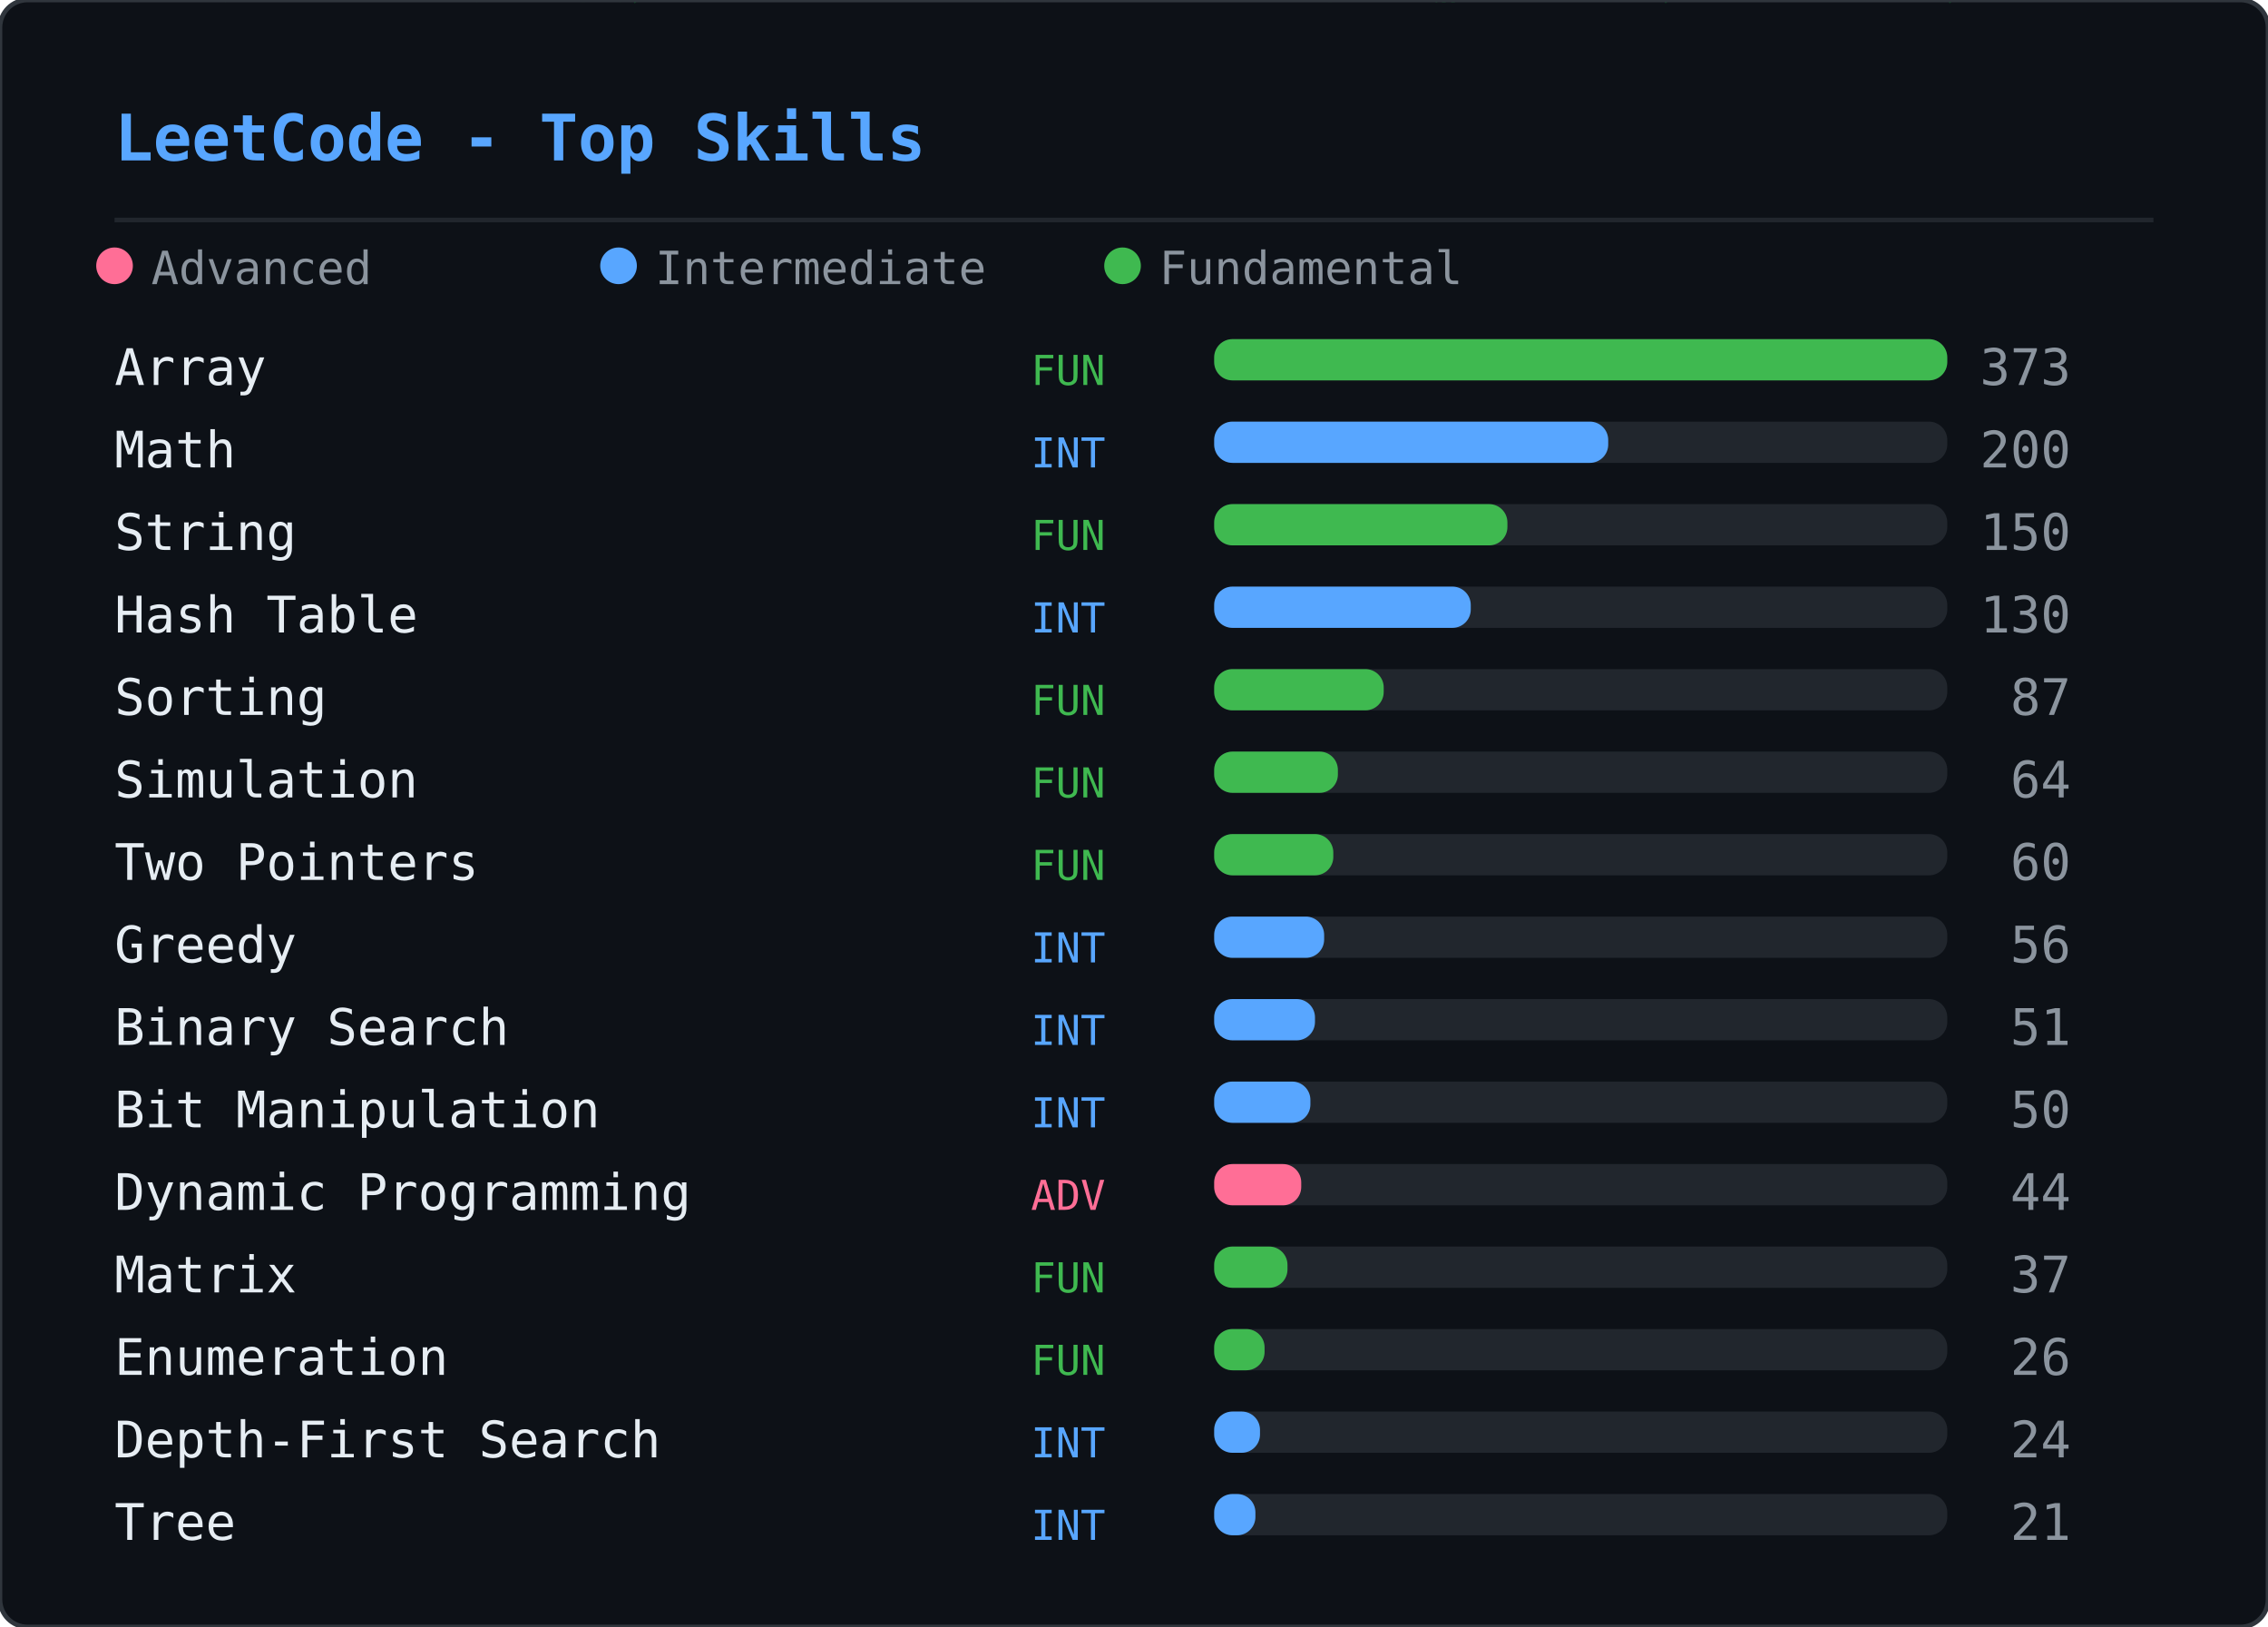
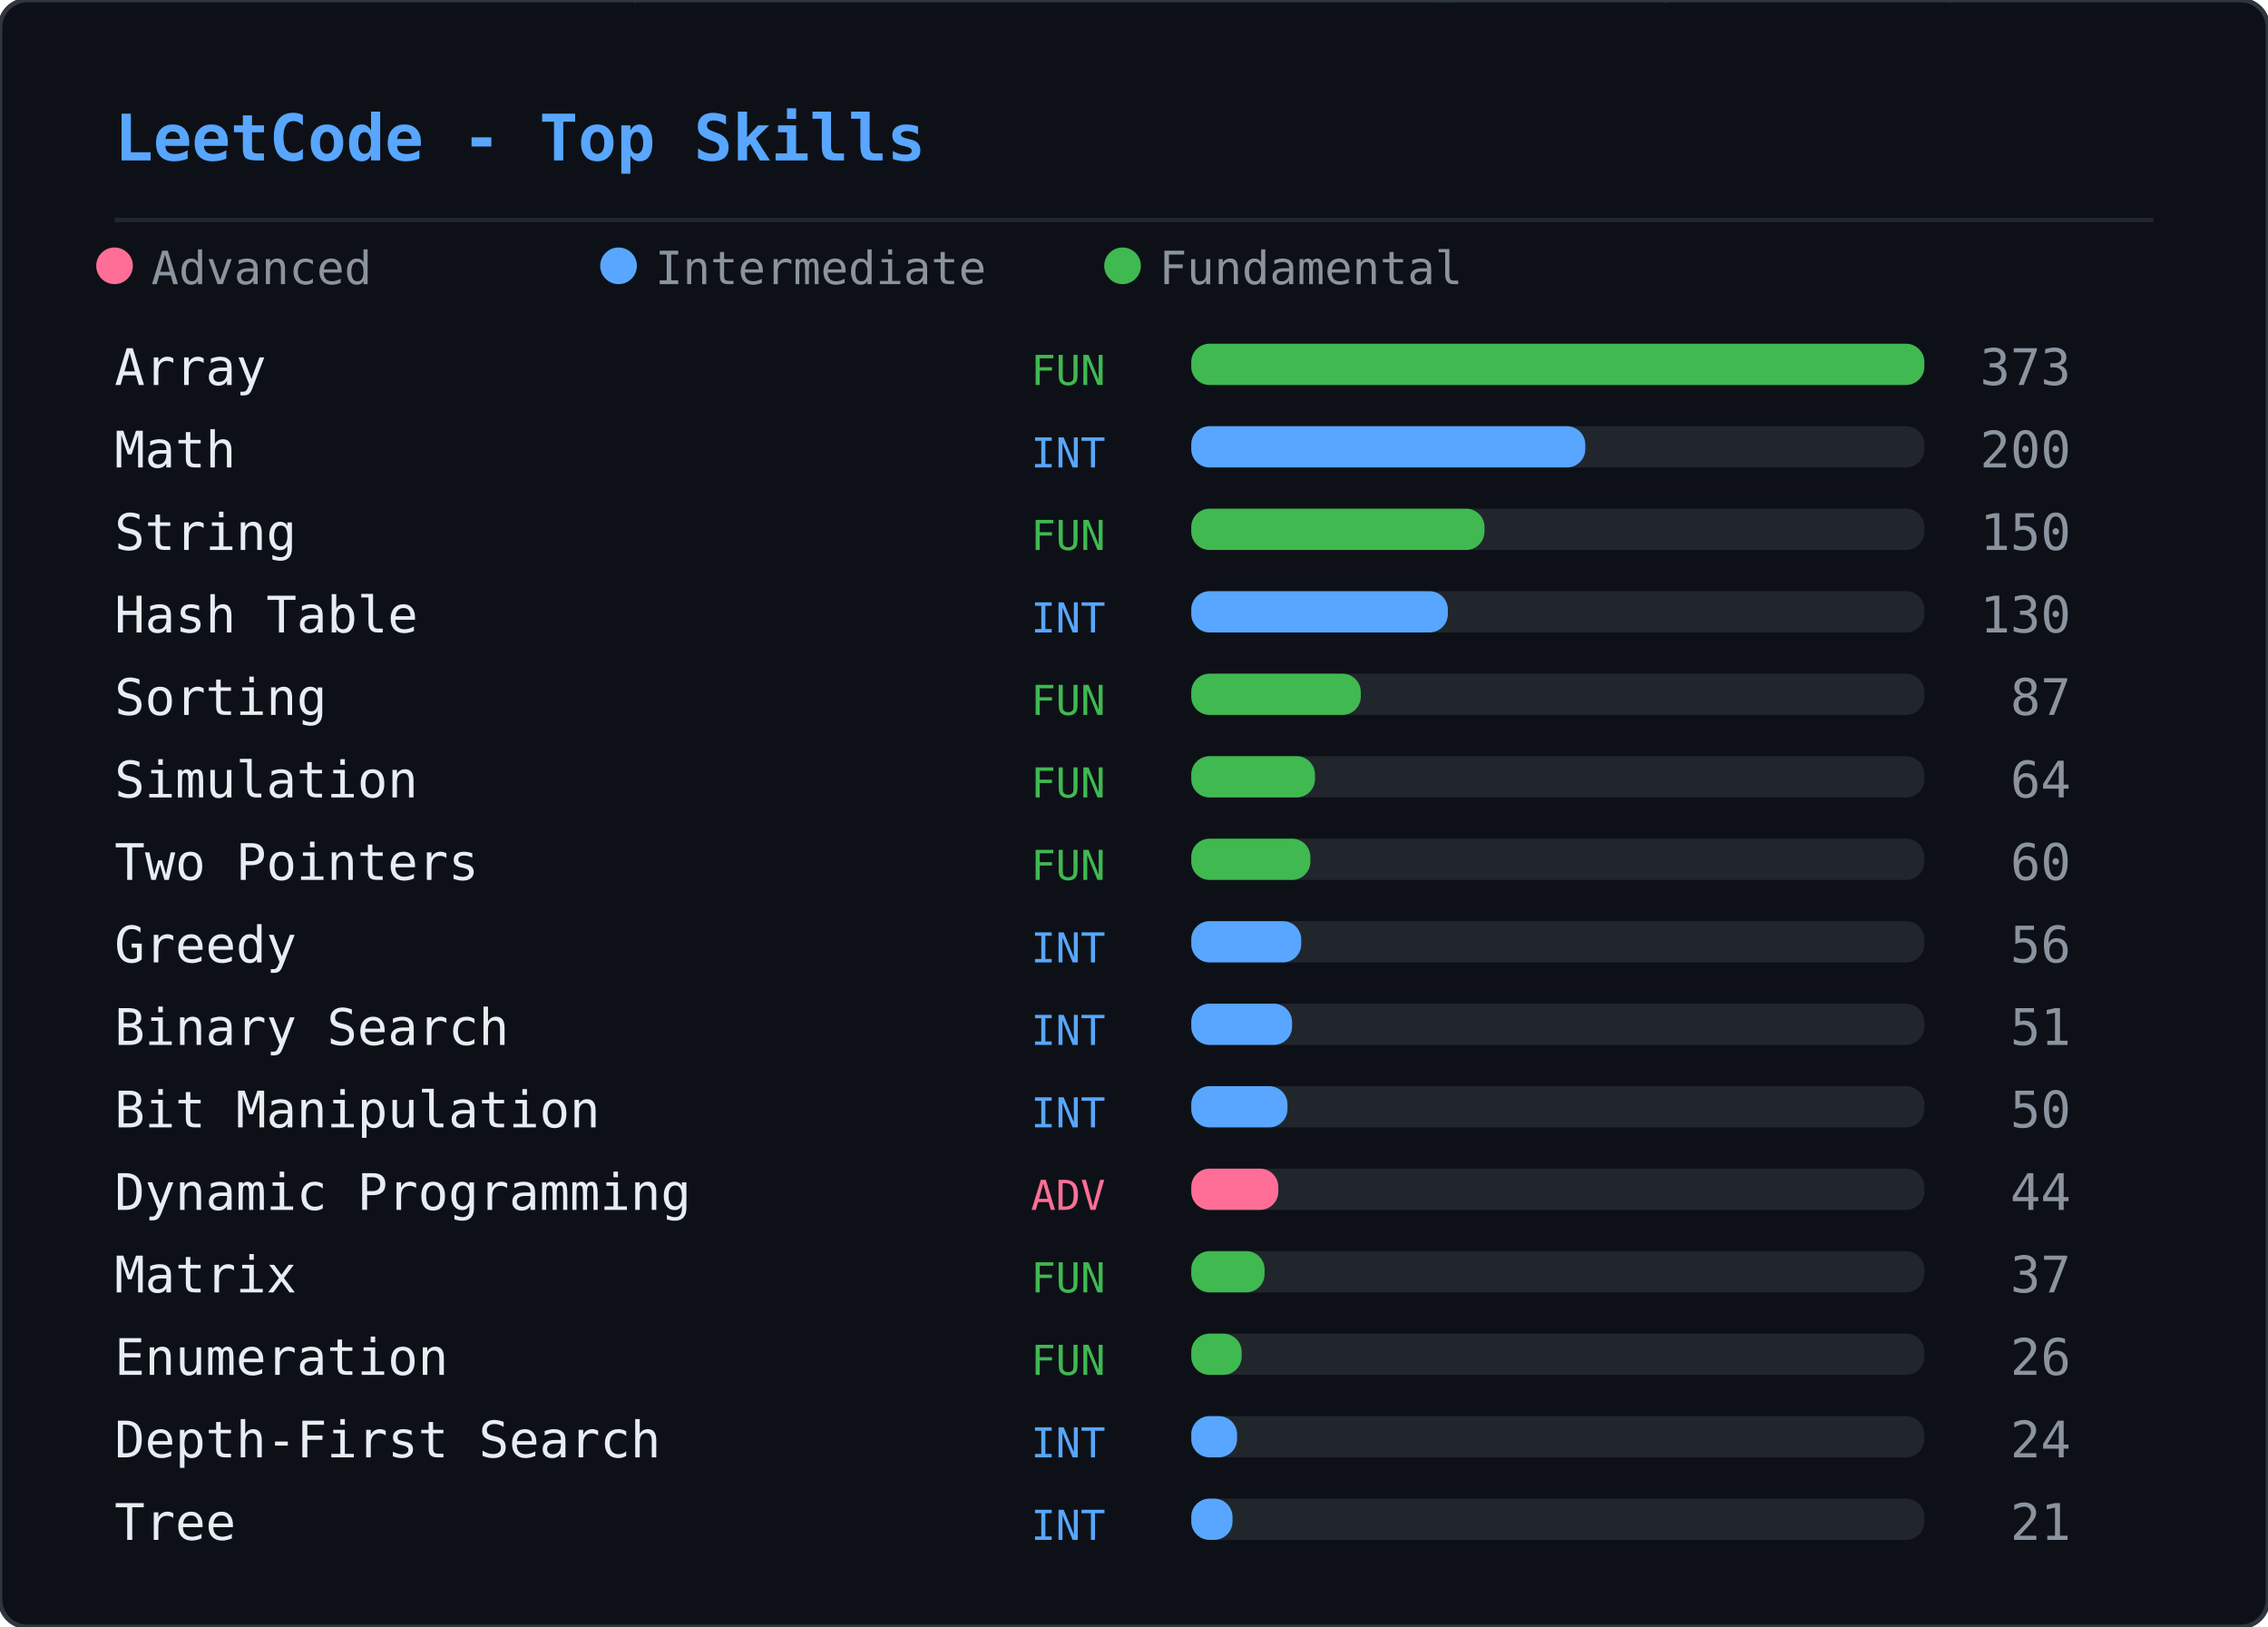
<svg xmlns="http://www.w3.org/2000/svg" width="495" height="355" viewBox="0 0 495 355">
  <defs>
    <clipPath id="lcsk-clip">
      <rect width="495" height="355" rx="6" />
    </clipPath>
  </defs>
  <rect width="495" height="355" rx="6" fill="#0d1117" />
  <g clip-path="url(#lcsk-clip)">
    <g opacity="0.22">
      <style>@keyframes lcsk0{from{transform:translateY(-60px)}to{transform:translateY(369px)}}@keyframes lcsk1{from{transform:translateY(-46px)}to{transform:translateY(369px)}}@keyframes lcsk2{from{transform:translateY(-46px)}to{transform:translateY(369px)}}@keyframes lcsk3{from{transform:translateY(-46px)}to{transform:translateY(369px)}}@keyframes lcsk4{from{transform:translateY(-46px)}to{transform:translateY(369px)}}@keyframes lcsk5{from{transform:translateY(-46px)}to{transform:translateY(369px)}}@keyframes lcsk6{from{transform:translateY(-46px)}to{transform:translateY(369px)}}@keyframes lcsk7{from{transform:translateY(-46px)}to{transform:translateY(369px)}}@keyframes lcsk8{from{transform:translateY(-46px)}to{transform:translateY(369px)}}@keyframes lcsk9{from{transform:translateY(-46px)}to{transform:translateY(369px)}}@keyframes lcsk10{from{transform:translateY(-46px)}to{transform:translateY(369px)}}@keyframes lcsk11{from{transform:translateY(-46px)}to{transform:translateY(369px)}}@keyframes lcsk12{from{transform:translateY(-46px)}to{transform:translateY(369px)}}@keyframes lcsk13{from{transform:translateY(-46px)}to{transform:translateY(369px)}}@keyframes lcsk14{from{transform:translateY(-46px)}to{transform:translateY(369px)}}@keyframes lcsk15{from{transform:translateY(-46px)}to{transform:translateY(369px)}}@keyframes lcsk16{from{transform:translateY(-46px)}to{transform:translateY(369px)}}@keyframes lcsk17{from{transform:translateY(-46px)}to{transform:translateY(369px)}}@keyframes lcsk18{from{transform:translateY(-46px)}to{transform:translateY(369px)}}@keyframes lcsk19{from{transform:translateY(-46px)}to{transform:translateY(369px)}}@keyframes lcsk20{from{transform:translateY(-46px)}to{transform:translateY(369px)}}@keyframes lcsk21{from{transform:translateY(-46px)}to{transform:translateY(369px)}}@keyframes lcsk22{from{transform:translateY(-46px)}to{transform:translateY(369px)}}@keyframes lcsk23{from{transform:translateY(-46px)}to{transform:translateY(369px)}}@keyframes lcsk24{from{transform:translateY(-46px)}to{transform:translateY(369px)}}@keyframes lcsk25{from{transform:translateY(-46px)}to{transform:translateY(369px)}}@keyframes lcsk26{from{transform:translateY(-46px)}to{transform:translateY(369px)}}@keyframes lcsk27{from{transform:translateY(-46px)}to{transform:translateY(369px)}}@keyframes lcsk28{from{transform:translateY(-46px)}to{transform:translateY(369px)}}@keyframes lcsk29{from{transform:translateY(-46px)}to{transform:translateY(369px)}}@keyframes lcsk30{from{transform:translateY(-46px)}to{transform:translateY(369px)}}@keyframes lcsk31{from{transform:translateY(-46px)}to{transform:translateY(369px)}}@keyframes lcsk32{from{transform:translateY(-46px)}to{transform:translateY(369px)}}@keyframes lcsk33{from{transform:translateY(-46px)}to{transform:translateY(369px)}}@keyframes lcsk34{from{transform:translateY(-46px)}to{transform:translateY(369px)}}@keyframes lcsk35{from{transform:translateY(-46px)}to{transform:translateY(369px)}}@keyframes lcsk36{from{transform:translateY(-46px)}to{transform:translateY(369px)}}@keyframes lcsk37{from{transform:translateY(-46px)}to{transform:translateY(369px)}}</style>
      <g style="animation:lcsk0 2.77s linear infinite;animation-delay:-0.65s">
        <text x="362" y="0" font-family="monospace" font-size="12" fill="#00ff41">ﾀ</text>
        <text x="362" y="-14" font-family="monospace" font-size="12" fill="#00ff41" opacity="0.80">ｫ</text>
        <text x="362" y="-28" font-family="monospace" font-size="12" fill="#00ff41" opacity="0.60">ﾐ</text>
        <text x="362" y="-42" font-family="monospace" font-size="12" fill="#00ff41" opacity="0.40">ﾗ</text>
        <text x="362" y="-56" font-family="monospace" font-size="12" fill="#00ff41" opacity="0.20">ﾊ</text>
      </g>
      <g style="animation:lcsk1 3.03s linear infinite;animation-delay:-0.19s">
        <text x="423" y="0" font-family="monospace" font-size="12" fill="#00ff41">8</text>
        <text x="423" y="-14" font-family="monospace" font-size="12" fill="#00ff41" opacity="0.75">ﾂ</text>
        <text x="423" y="-28" font-family="monospace" font-size="12" fill="#00ff41" opacity="0.50">ｩ</text>
        <text x="423" y="-42" font-family="monospace" font-size="12" fill="#00ff41" opacity="0.25">ﾆ</text>
      </g>
      <g style="animation:lcsk2 2.60s linear infinite;animation-delay:-1.40s">
        <text x="217" y="0" font-family="monospace" font-size="12" fill="#00ff41">ﾇ</text>
        <text x="217" y="-14" font-family="monospace" font-size="12" fill="#00ff41" opacity="0.75">ｴ</text>
        <text x="217" y="-28" font-family="monospace" font-size="12" fill="#00ff41" opacity="0.50">ﾜ</text>
        <text x="217" y="-42" font-family="monospace" font-size="12" fill="#00ff41" opacity="0.25">ｲ</text>
      </g>
      <g style="animation:lcsk3 2.14s linear infinite;animation-delay:-0.61s">
        <text x="14" y="0" font-family="monospace" font-size="12" fill="#00ff41">3</text>
        <text x="14" y="-14" font-family="monospace" font-size="12" fill="#00ff41" opacity="0.75">ﾙ</text>
        <text x="14" y="-28" font-family="monospace" font-size="12" fill="#00ff41" opacity="0.50">ｽ</text>
        <text x="14" y="-42" font-family="monospace" font-size="12" fill="#00ff41" opacity="0.25">ｭ</text>
      </g>
      <g style="animation:lcsk4 1.54s linear infinite;animation-delay:-0.37s">
        <text x="47" y="0" font-family="monospace" font-size="12" fill="#00ff41">ｳ</text>
        <text x="47" y="-14" font-family="monospace" font-size="12" fill="#00ff41" opacity="0.75">ｧ</text>
        <text x="47" y="-28" font-family="monospace" font-size="12" fill="#00ff41" opacity="0.50">0</text>
        <text x="47" y="-42" font-family="monospace" font-size="12" fill="#00ff41" opacity="0.25">ﾔ</text>
      </g>
      <g style="animation:lcsk5 2.11s linear infinite;animation-delay:-0.39s">
        <text x="173" y="0" font-family="monospace" font-size="12" fill="#00ff41">ﾐ</text>
        <text x="173" y="-14" font-family="monospace" font-size="12" fill="#00ff41" opacity="0.75">ｸ</text>
        <text x="173" y="-28" font-family="monospace" font-size="12" fill="#00ff41" opacity="0.50">9</text>
        <text x="173" y="-42" font-family="monospace" font-size="12" fill="#00ff41" opacity="0.25">ｺ</text>
      </g>
      <g style="animation:lcsk6 2.92s linear infinite;animation-delay:-1.77s">
        <text x="287" y="0" font-family="monospace" font-size="12" fill="#00ff41">ｲ</text>
        <text x="287" y="-14" font-family="monospace" font-size="12" fill="#00ff41" opacity="0.75">ﾓ</text>
        <text x="287" y="-28" font-family="monospace" font-size="12" fill="#00ff41" opacity="0.50">ﾘ</text>
        <text x="287" y="-42" font-family="monospace" font-size="12" fill="#00ff41" opacity="0.25">ｴ</text>
      </g>
      <g style="animation:lcsk7 2.03s linear infinite;animation-delay:-0.61s">
        <text x="385" y="0" font-family="monospace" font-size="12" fill="#00ff41">ﾇ</text>
        <text x="385" y="-14" font-family="monospace" font-size="12" fill="#00ff41" opacity="0.75">ﾜ</text>
        <text x="385" y="-28" font-family="monospace" font-size="12" fill="#00ff41" opacity="0.50">ｺ</text>
        <text x="385" y="-42" font-family="monospace" font-size="12" fill="#00ff41" opacity="0.25">ﾙ</text>
      </g>
      <g style="animation:lcsk8 2.02s linear infinite;animation-delay:-1.54s">
        <text x="125" y="0" font-family="monospace" font-size="12" fill="#00ff41">ｺ</text>
        <text x="125" y="-14" font-family="monospace" font-size="12" fill="#00ff41" opacity="0.75">ｴ</text>
        <text x="125" y="-28" font-family="monospace" font-size="12" fill="#00ff41" opacity="0.50">ｨ</text>
        <text x="125" y="-42" font-family="monospace" font-size="12" fill="#00ff41" opacity="0.25">ｧ</text>
      </g>
      <g style="animation:lcsk9 2.15s linear infinite;animation-delay:-1.54s">
        <text x="463" y="0" font-family="monospace" font-size="12" fill="#00ff41">ﾅ</text>
        <text x="463" y="-14" font-family="monospace" font-size="12" fill="#00ff41" opacity="0.75">ﾂ</text>
        <text x="463" y="-28" font-family="monospace" font-size="12" fill="#00ff41" opacity="0.50">ﾗ</text>
        <text x="463" y="-42" font-family="monospace" font-size="12" fill="#00ff41" opacity="0.25">ｭ</text>
      </g>
      <g style="animation:lcsk10 2.43s linear infinite;animation-delay:-1.73s">
        <text x="269" y="0" font-family="monospace" font-size="12" fill="#00ff41">ﾖ</text>
        <text x="269" y="-14" font-family="monospace" font-size="12" fill="#00ff41" opacity="0.75">ｾ</text>
        <text x="269" y="-28" font-family="monospace" font-size="12" fill="#00ff41" opacity="0.50">ﾔ</text>
        <text x="269" y="-42" font-family="monospace" font-size="12" fill="#00ff41" opacity="0.25">ｹ</text>
      </g>
      <g style="animation:lcsk11 1.86s linear infinite;animation-delay:-0.47s">
        <text x="358" y="0" font-family="monospace" font-size="12" fill="#00ff41">ﾒ</text>
        <text x="358" y="-14" font-family="monospace" font-size="12" fill="#00ff41" opacity="0.75">ﾔ</text>
        <text x="358" y="-28" font-family="monospace" font-size="12" fill="#00ff41" opacity="0.50">ﾈ</text>
        <text x="358" y="-42" font-family="monospace" font-size="12" fill="#00ff41" opacity="0.25">ﾘ</text>
      </g>
      <g style="animation:lcsk12 2.24s linear infinite;animation-delay:-0.87s">
        <text x="407" y="0" font-family="monospace" font-size="12" fill="#00ff41">ﾆ</text>
        <text x="407" y="-14" font-family="monospace" font-size="12" fill="#00ff41" opacity="0.75">ﾇ</text>
        <text x="407" y="-28" font-family="monospace" font-size="12" fill="#00ff41" opacity="0.50">ﾃ</text>
        <text x="407" y="-42" font-family="monospace" font-size="12" fill="#00ff41" opacity="0.25">ｻ</text>
      </g>
      <g style="animation:lcsk13 2.06s linear infinite;animation-delay:-1.41s">
        <text x="255" y="0" font-family="monospace" font-size="12" fill="#00ff41">8</text>
        <text x="255" y="-14" font-family="monospace" font-size="12" fill="#00ff41" opacity="0.75">ﾁ</text>
        <text x="255" y="-28" font-family="monospace" font-size="12" fill="#00ff41" opacity="0.50">ﾃ</text>
        <text x="255" y="-42" font-family="monospace" font-size="12" fill="#00ff41" opacity="0.25">ｷ</text>
      </g>
      <g style="animation:lcsk14 3.19s linear infinite;animation-delay:-1.36s">
        <text x="145" y="0" font-family="monospace" font-size="12" fill="#00ff41">ﾁ</text>
        <text x="145" y="-14" font-family="monospace" font-size="12" fill="#00ff41" opacity="0.75">ﾚ</text>
        <text x="145" y="-28" font-family="monospace" font-size="12" fill="#00ff41" opacity="0.50">ﾙ</text>
        <text x="145" y="-42" font-family="monospace" font-size="12" fill="#00ff41" opacity="0.25">ｦ</text>
      </g>
      <g style="animation:lcsk15 1.85s linear infinite;animation-delay:-1.22s">
        <text x="85" y="0" font-family="monospace" font-size="12" fill="#00ff41">ｴ</text>
        <text x="85" y="-14" font-family="monospace" font-size="12" fill="#00ff41" opacity="0.75">ｽ</text>
        <text x="85" y="-28" font-family="monospace" font-size="12" fill="#00ff41" opacity="0.50">3</text>
        <text x="85" y="-42" font-family="monospace" font-size="12" fill="#00ff41" opacity="0.25">ﾒ</text>
      </g>
      <g style="animation:lcsk16 2.55s linear infinite;animation-delay:-1.41s">
        <text x="136" y="0" font-family="monospace" font-size="12" fill="#00ff41">ﾅ</text>
        <text x="136" y="-14" font-family="monospace" font-size="12" fill="#00ff41" opacity="0.75">ｧ</text>
        <text x="136" y="-28" font-family="monospace" font-size="12" fill="#00ff41" opacity="0.50">ﾜ</text>
        <text x="136" y="-42" font-family="monospace" font-size="12" fill="#00ff41" opacity="0.25">ﾋ</text>
      </g>
      <g style="animation:lcsk17 2.36s linear infinite;animation-delay:-0.37s">
        <text x="100" y="0" font-family="monospace" font-size="12" fill="#00ff41">5</text>
        <text x="100" y="-14" font-family="monospace" font-size="12" fill="#00ff41" opacity="0.75">ﾌ</text>
        <text x="100" y="-28" font-family="monospace" font-size="12" fill="#00ff41" opacity="0.50">ﾄ</text>
        <text x="100" y="-42" font-family="monospace" font-size="12" fill="#00ff41" opacity="0.25">1</text>
      </g>
      <g style="animation:lcsk18 1.92s linear infinite;animation-delay:-0.21s">
        <text x="276" y="0" font-family="monospace" font-size="12" fill="#00ff41">ﾇ</text>
        <text x="276" y="-14" font-family="monospace" font-size="12" fill="#00ff41" opacity="0.75">ﾅ</text>
        <text x="276" y="-28" font-family="monospace" font-size="12" fill="#00ff41" opacity="0.50">ﾉ</text>
        <text x="276" y="-42" font-family="monospace" font-size="12" fill="#00ff41" opacity="0.25">ﾃ</text>
      </g>
      <g style="animation:lcsk19 2.31s linear infinite;animation-delay:-0.79s">
        <text x="167" y="0" font-family="monospace" font-size="12" fill="#00ff41">6</text>
        <text x="167" y="-14" font-family="monospace" font-size="12" fill="#00ff41" opacity="0.75">ﾆ</text>
        <text x="167" y="-28" font-family="monospace" font-size="12" fill="#00ff41" opacity="0.50">3</text>
        <text x="167" y="-42" font-family="monospace" font-size="12" fill="#00ff41" opacity="0.25">ﾚ</text>
      </g>
      <g style="animation:lcsk20 2.45s linear infinite;animation-delay:-1.95s">
        <text x="21" y="0" font-family="monospace" font-size="12" fill="#00ff41">ﾕ</text>
        <text x="21" y="-14" font-family="monospace" font-size="12" fill="#00ff41" opacity="0.75">ｨ</text>
        <text x="21" y="-28" font-family="monospace" font-size="12" fill="#00ff41" opacity="0.50">ｹ</text>
        <text x="21" y="-42" font-family="monospace" font-size="12" fill="#00ff41" opacity="0.25">ﾀ</text>
      </g>
      <g style="animation:lcsk21 1.91s linear infinite;animation-delay:-1.75s">
        <text x="102" y="0" font-family="monospace" font-size="12" fill="#00ff41">ｹ</text>
        <text x="102" y="-14" font-family="monospace" font-size="12" fill="#00ff41" opacity="0.75">ﾂ</text>
        <text x="102" y="-28" font-family="monospace" font-size="12" fill="#00ff41" opacity="0.50">ﾘ</text>
        <text x="102" y="-42" font-family="monospace" font-size="12" fill="#00ff41" opacity="0.25">ﾒ</text>
      </g>
      <g style="animation:lcsk22 2.05s linear infinite;animation-delay:-1.56s">
        <text x="155" y="0" font-family="monospace" font-size="12" fill="#00ff41">ﾄ</text>
        <text x="155" y="-14" font-family="monospace" font-size="12" fill="#00ff41" opacity="0.75">ﾅ</text>
        <text x="155" y="-28" font-family="monospace" font-size="12" fill="#00ff41" opacity="0.50">ﾕ</text>
        <text x="155" y="-42" font-family="monospace" font-size="12" fill="#00ff41" opacity="0.25">ﾙ</text>
      </g>
      <g style="animation:lcsk23 2.61s linear infinite;animation-delay:-0.75s">
        <text x="217" y="0" font-family="monospace" font-size="12" fill="#00ff41">ｳ</text>
        <text x="217" y="-14" font-family="monospace" font-size="12" fill="#00ff41" opacity="0.75">ﾋ</text>
        <text x="217" y="-28" font-family="monospace" font-size="12" fill="#00ff41" opacity="0.50">ｳ</text>
        <text x="217" y="-42" font-family="monospace" font-size="12" fill="#00ff41" opacity="0.25">3</text>
      </g>
      <g style="animation:lcsk24 2.91s linear infinite;animation-delay:-0.50s">
        <text x="64" y="0" font-family="monospace" font-size="12" fill="#00ff41">ﾎ</text>
        <text x="64" y="-14" font-family="monospace" font-size="12" fill="#00ff41" opacity="0.75">ﾋ</text>
        <text x="64" y="-28" font-family="monospace" font-size="12" fill="#00ff41" opacity="0.50">ｺ</text>
        <text x="64" y="-42" font-family="monospace" font-size="12" fill="#00ff41" opacity="0.25">ﾓ</text>
      </g>
      <g style="animation:lcsk25 3.02s linear infinite;animation-delay:-1.02s">
        <text x="137" y="0" font-family="monospace" font-size="12" fill="#00ff41">ﾀ</text>
        <text x="137" y="-14" font-family="monospace" font-size="12" fill="#00ff41" opacity="0.75">0</text>
        <text x="137" y="-28" font-family="monospace" font-size="12" fill="#00ff41" opacity="0.50">ｽ</text>
        <text x="137" y="-42" font-family="monospace" font-size="12" fill="#00ff41" opacity="0.25">ﾉ</text>
      </g>
      <g style="animation:lcsk26 2.00s linear infinite;animation-delay:-0.12s">
        <text x="424" y="0" font-family="monospace" font-size="12" fill="#00ff41">ﾀ</text>
        <text x="424" y="-14" font-family="monospace" font-size="12" fill="#00ff41" opacity="0.75">ｫ</text>
        <text x="424" y="-28" font-family="monospace" font-size="12" fill="#00ff41" opacity="0.50">ﾐ</text>
        <text x="424" y="-42" font-family="monospace" font-size="12" fill="#00ff41" opacity="0.25">5</text>
      </g>
      <g style="animation:lcsk27 2.38s linear infinite;animation-delay:-0.78s">
        <text x="314" y="0" font-family="monospace" font-size="12" fill="#00ff41">ﾈ</text>
        <text x="314" y="-14" font-family="monospace" font-size="12" fill="#00ff41" opacity="0.75">ﾘ</text>
        <text x="314" y="-28" font-family="monospace" font-size="12" fill="#00ff41" opacity="0.50">ﾉ</text>
        <text x="314" y="-42" font-family="monospace" font-size="12" fill="#00ff41" opacity="0.25">ﾄ</text>
      </g>
      <g style="animation:lcsk28 2.08s linear infinite;animation-delay:-0.29s">
        <text x="235" y="0" font-family="monospace" font-size="12" fill="#00ff41">ｿ</text>
        <text x="235" y="-14" font-family="monospace" font-size="12" fill="#00ff41" opacity="0.75">ｭ</text>
        <text x="235" y="-28" font-family="monospace" font-size="12" fill="#00ff41" opacity="0.50">ﾖ</text>
        <text x="235" y="-42" font-family="monospace" font-size="12" fill="#00ff41" opacity="0.25">ﾊ</text>
      </g>
      <g style="animation:lcsk29 3.10s linear infinite;animation-delay:-1.80s">
        <text x="311" y="0" font-family="monospace" font-size="12" fill="#00ff41">ｩ</text>
        <text x="311" y="-14" font-family="monospace" font-size="12" fill="#00ff41" opacity="0.75">ﾔ</text>
        <text x="311" y="-28" font-family="monospace" font-size="12" fill="#00ff41" opacity="0.50">ﾇ</text>
        <text x="311" y="-42" font-family="monospace" font-size="12" fill="#00ff41" opacity="0.25">ﾖ</text>
      </g>
      <g style="animation:lcsk30 3.12s linear infinite;animation-delay:-2.49s">
        <text x="230" y="0" font-family="monospace" font-size="12" fill="#00ff41">ﾑ</text>
        <text x="230" y="-14" font-family="monospace" font-size="12" fill="#00ff41" opacity="0.75">0</text>
        <text x="230" y="-28" font-family="monospace" font-size="12" fill="#00ff41" opacity="0.50">ﾌ</text>
        <text x="230" y="-42" font-family="monospace" font-size="12" fill="#00ff41" opacity="0.25">9</text>
      </g>
      <g style="animation:lcsk31 1.70s linear infinite;animation-delay:-0.25s">
        <text x="312" y="0" font-family="monospace" font-size="12" fill="#00ff41">ﾈ</text>
        <text x="312" y="-14" font-family="monospace" font-size="12" fill="#00ff41" opacity="0.75">ｺ</text>
        <text x="312" y="-28" font-family="monospace" font-size="12" fill="#00ff41" opacity="0.50">ｴ</text>
        <text x="312" y="-42" font-family="monospace" font-size="12" fill="#00ff41" opacity="0.25">0</text>
      </g>
      <g style="animation:lcsk32 2.69s linear infinite;animation-delay:-1.61s">
        <text x="124" y="0" font-family="monospace" font-size="12" fill="#00ff41">ｲ</text>
        <text x="124" y="-14" font-family="monospace" font-size="12" fill="#00ff41" opacity="0.75">ｦ</text>
        <text x="124" y="-28" font-family="monospace" font-size="12" fill="#00ff41" opacity="0.50">0</text>
        <text x="124" y="-42" font-family="monospace" font-size="12" fill="#00ff41" opacity="0.25">0</text>
      </g>
      <g style="animation:lcsk33 1.89s linear infinite;animation-delay:-1.08s">
        <text x="121" y="0" font-family="monospace" font-size="12" fill="#00ff41">ﾍ</text>
        <text x="121" y="-14" font-family="monospace" font-size="12" fill="#00ff41" opacity="0.75">ｽ</text>
        <text x="121" y="-28" font-family="monospace" font-size="12" fill="#00ff41" opacity="0.50">ｿ</text>
        <text x="121" y="-42" font-family="monospace" font-size="12" fill="#00ff41" opacity="0.25">2</text>
      </g>
      <g style="animation:lcsk34 1.57s linear infinite;animation-delay:-0.44s">
        <text x="167" y="0" font-family="monospace" font-size="12" fill="#00ff41">ﾙ</text>
        <text x="167" y="-14" font-family="monospace" font-size="12" fill="#00ff41" opacity="0.75">1</text>
        <text x="167" y="-28" font-family="monospace" font-size="12" fill="#00ff41" opacity="0.50">ｫ</text>
        <text x="167" y="-42" font-family="monospace" font-size="12" fill="#00ff41" opacity="0.25">1</text>
      </g>
      <g style="animation:lcsk35 1.79s linear infinite;animation-delay:-1.22s">
        <text x="53" y="0" font-family="monospace" font-size="12" fill="#00ff41">ﾍ</text>
        <text x="53" y="-14" font-family="monospace" font-size="12" fill="#00ff41" opacity="0.75">5</text>
        <text x="53" y="-28" font-family="monospace" font-size="12" fill="#00ff41" opacity="0.50">ﾖ</text>
        <text x="53" y="-42" font-family="monospace" font-size="12" fill="#00ff41" opacity="0.25">ｱ</text>
      </g>
      <g style="animation:lcsk36 2.71s linear infinite;animation-delay:-2.59s">
        <text x="215" y="0" font-family="monospace" font-size="12" fill="#00ff41">ﾏ</text>
        <text x="215" y="-14" font-family="monospace" font-size="12" fill="#00ff41" opacity="0.75">ｳ</text>
        <text x="215" y="-28" font-family="monospace" font-size="12" fill="#00ff41" opacity="0.50">ｱ</text>
        <text x="215" y="-42" font-family="monospace" font-size="12" fill="#00ff41" opacity="0.25">ｳ</text>
      </g>
      <g style="animation:lcsk37 2.02s linear infinite;animation-delay:-1.10s">
        <text x="133" y="0" font-family="monospace" font-size="12" fill="#00ff41">ｳ</text>
        <text x="133" y="-14" font-family="monospace" font-size="12" fill="#00ff41" opacity="0.75">ｪ</text>
        <text x="133" y="-28" font-family="monospace" font-size="12" fill="#00ff41" opacity="0.50">ﾎ</text>
        <text x="133" y="-42" font-family="monospace" font-size="12" fill="#00ff41" opacity="0.25">ﾈ</text>
      </g>
    </g>
  </g>
  <rect width="495" height="355" rx="6" fill="none" stroke="#30363d" stroke-width="1" />
  <text x="25" y="35" font-family="monospace" font-size="14" font-weight="600" fill="#58a6ff">LeetCode - Top Skills</text>
  <line x1="25" y1="48" x2="470" y2="48" stroke="#21262d" stroke-width="1" />
  <circle cx="25" cy="58" r="4" fill="#ff6e96" />
  <text x="33" y="62" font-family="monospace" font-size="10" fill="#8b949e">Advanced</text>
  <circle cx="135" cy="58" r="4" fill="#58a6ff" />
  <text x="143" y="62" font-family="monospace" font-size="10" fill="#8b949e">Intermediate</text>
  <circle cx="245" cy="58" r="4" fill="#3fb950" />
  <text x="253" y="62" font-family="monospace" font-size="10" fill="#8b949e">Fundamental</text>
  <text x="25" y="84" font-family="monospace" font-size="11" fill="#e6edf3">Array</text>
  <text x="225" y="84" font-family="monospace" font-size="9" fill="#3fb950">FUN</text>
-   <rect x="265" y="74" width="160" height="9" rx="4" fill="#21262d" />
-   <rect x="265" y="74" width="160" height="9" rx="4" fill="#3fb950" />
+   <rect x="260" y="75" width="160" height="9" rx="4" fill="#21262d" />
+   <rect x="260" y="75" width="160" height="9" rx="4" fill="#3fb950" />
  <text x="452" y="84" text-anchor="end" font-family="monospace" font-size="11" fill="#8b949e">373</text>
  <text x="25" y="102" font-family="monospace" font-size="11" fill="#e6edf3">Math</text>
  <text x="225" y="102" font-family="monospace" font-size="9" fill="#58a6ff">INT</text>
-   <rect x="265" y="92" width="160" height="9" rx="4" fill="#21262d" />
-   <rect x="265" y="92" width="86" height="9" rx="4" fill="#58a6ff" />
+   <rect x="260" y="93" width="160" height="9" rx="4" fill="#21262d" />
+   <rect x="260" y="93" width="86" height="9" rx="4" fill="#58a6ff" />
  <text x="452" y="102" text-anchor="end" font-family="monospace" font-size="11" fill="#8b949e">200</text>
  <text x="25" y="120" font-family="monospace" font-size="11" fill="#e6edf3">String</text>
  <text x="225" y="120" font-family="monospace" font-size="9" fill="#3fb950">FUN</text>
-   <rect x="265" y="110" width="160" height="9" rx="4" fill="#21262d" />
-   <rect x="265" y="110" width="64" height="9" rx="4" fill="#3fb950" />
+   <rect x="260" y="111" width="160" height="9" rx="4" fill="#21262d" />
+   <rect x="260" y="111" width="64" height="9" rx="4" fill="#3fb950" />
  <text x="452" y="120" text-anchor="end" font-family="monospace" font-size="11" fill="#8b949e">150</text>
  <text x="25" y="138" font-family="monospace" font-size="11" fill="#e6edf3">Hash Table</text>
  <text x="225" y="138" font-family="monospace" font-size="9" fill="#58a6ff">INT</text>
-   <rect x="265" y="128" width="160" height="9" rx="4" fill="#21262d" />
-   <rect x="265" y="128" width="56" height="9" rx="4" fill="#58a6ff" />
+   <rect x="260" y="129" width="160" height="9" rx="4" fill="#21262d" />
+   <rect x="260" y="129" width="56" height="9" rx="4" fill="#58a6ff" />
  <text x="452" y="138" text-anchor="end" font-family="monospace" font-size="11" fill="#8b949e">130</text>
  <text x="25" y="156" font-family="monospace" font-size="11" fill="#e6edf3">Sorting</text>
  <text x="225" y="156" font-family="monospace" font-size="9" fill="#3fb950">FUN</text>
-   <rect x="265" y="146" width="160" height="9" rx="4" fill="#21262d" />
-   <rect x="265" y="146" width="37" height="9" rx="4" fill="#3fb950" />
+   <rect x="260" y="147" width="160" height="9" rx="4" fill="#21262d" />
+   <rect x="260" y="147" width="37" height="9" rx="4" fill="#3fb950" />
  <text x="452" y="156" text-anchor="end" font-family="monospace" font-size="11" fill="#8b949e">87</text>
  <text x="25" y="174" font-family="monospace" font-size="11" fill="#e6edf3">Simulation</text>
  <text x="225" y="174" font-family="monospace" font-size="9" fill="#3fb950">FUN</text>
-   <rect x="265" y="164" width="160" height="9" rx="4" fill="#21262d" />
-   <rect x="265" y="164" width="27" height="9" rx="4" fill="#3fb950" />
+   <rect x="260" y="165" width="160" height="9" rx="4" fill="#21262d" />
+   <rect x="260" y="165" width="27" height="9" rx="4" fill="#3fb950" />
  <text x="452" y="174" text-anchor="end" font-family="monospace" font-size="11" fill="#8b949e">64</text>
  <text x="25" y="192" font-family="monospace" font-size="11" fill="#e6edf3">Two Pointers</text>
  <text x="225" y="192" font-family="monospace" font-size="9" fill="#3fb950">FUN</text>
-   <rect x="265" y="182" width="160" height="9" rx="4" fill="#21262d" />
-   <rect x="265" y="182" width="26" height="9" rx="4" fill="#3fb950" />
+   <rect x="260" y="183" width="160" height="9" rx="4" fill="#21262d" />
+   <rect x="260" y="183" width="26" height="9" rx="4" fill="#3fb950" />
  <text x="452" y="192" text-anchor="end" font-family="monospace" font-size="11" fill="#8b949e">60</text>
  <text x="25" y="210" font-family="monospace" font-size="11" fill="#e6edf3">Greedy</text>
  <text x="225" y="210" font-family="monospace" font-size="9" fill="#58a6ff">INT</text>
-   <rect x="265" y="200" width="160" height="9" rx="4" fill="#21262d" />
-   <rect x="265" y="200" width="24" height="9" rx="4" fill="#58a6ff" />
+   <rect x="260" y="201" width="160" height="9" rx="4" fill="#21262d" />
+   <rect x="260" y="201" width="24" height="9" rx="4" fill="#58a6ff" />
  <text x="452" y="210" text-anchor="end" font-family="monospace" font-size="11" fill="#8b949e">56</text>
  <text x="25" y="228" font-family="monospace" font-size="11" fill="#e6edf3">Binary Search</text>
  <text x="225" y="228" font-family="monospace" font-size="9" fill="#58a6ff">INT</text>
-   <rect x="265" y="218" width="160" height="9" rx="4" fill="#21262d" />
-   <rect x="265" y="218" width="22" height="9" rx="4" fill="#58a6ff" />
+   <rect x="260" y="219" width="160" height="9" rx="4" fill="#21262d" />
+   <rect x="260" y="219" width="22" height="9" rx="4" fill="#58a6ff" />
  <text x="452" y="228" text-anchor="end" font-family="monospace" font-size="11" fill="#8b949e">51</text>
  <text x="25" y="246" font-family="monospace" font-size="11" fill="#e6edf3">Bit Manipulation</text>
  <text x="225" y="246" font-family="monospace" font-size="9" fill="#58a6ff">INT</text>
-   <rect x="265" y="236" width="160" height="9" rx="4" fill="#21262d" />
-   <rect x="265" y="236" width="21" height="9" rx="4" fill="#58a6ff" />
+   <rect x="260" y="237" width="160" height="9" rx="4" fill="#21262d" />
+   <rect x="260" y="237" width="21" height="9" rx="4" fill="#58a6ff" />
  <text x="452" y="246" text-anchor="end" font-family="monospace" font-size="11" fill="#8b949e">50</text>
  <text x="25" y="264" font-family="monospace" font-size="11" fill="#e6edf3">Dynamic Programming</text>
  <text x="225" y="264" font-family="monospace" font-size="9" fill="#ff6e96">ADV</text>
-   <rect x="265" y="254" width="160" height="9" rx="4" fill="#21262d" />
-   <rect x="265" y="254" width="19" height="9" rx="4" fill="#ff6e96" />
+   <rect x="260" y="255" width="160" height="9" rx="4" fill="#21262d" />
+   <rect x="260" y="255" width="19" height="9" rx="4" fill="#ff6e96" />
  <text x="452" y="264" text-anchor="end" font-family="monospace" font-size="11" fill="#8b949e">44</text>
  <text x="25" y="282" font-family="monospace" font-size="11" fill="#e6edf3">Matrix</text>
  <text x="225" y="282" font-family="monospace" font-size="9" fill="#3fb950">FUN</text>
-   <rect x="265" y="272" width="160" height="9" rx="4" fill="#21262d" />
-   <rect x="265" y="272" width="16" height="9" rx="4" fill="#3fb950" />
+   <rect x="260" y="273" width="160" height="9" rx="4" fill="#21262d" />
+   <rect x="260" y="273" width="16" height="9" rx="4" fill="#3fb950" />
  <text x="452" y="282" text-anchor="end" font-family="monospace" font-size="11" fill="#8b949e">37</text>
  <text x="25" y="300" font-family="monospace" font-size="11" fill="#e6edf3">Enumeration</text>
  <text x="225" y="300" font-family="monospace" font-size="9" fill="#3fb950">FUN</text>
-   <rect x="265" y="290" width="160" height="9" rx="4" fill="#21262d" />
-   <rect x="265" y="290" width="11" height="9" rx="4" fill="#3fb950" />
+   <rect x="260" y="291" width="160" height="9" rx="4" fill="#21262d" />
+   <rect x="260" y="291" width="11" height="9" rx="4" fill="#3fb950" />
  <text x="452" y="300" text-anchor="end" font-family="monospace" font-size="11" fill="#8b949e">26</text>
  <text x="25" y="318" font-family="monospace" font-size="11" fill="#e6edf3">Depth-First Search</text>
  <text x="225" y="318" font-family="monospace" font-size="9" fill="#58a6ff">INT</text>
-   <rect x="265" y="308" width="160" height="9" rx="4" fill="#21262d" />
-   <rect x="265" y="308" width="10" height="9" rx="4" fill="#58a6ff" />
+   <rect x="260" y="309" width="160" height="9" rx="4" fill="#21262d" />
+   <rect x="260" y="309" width="10" height="9" rx="4" fill="#58a6ff" />
  <text x="452" y="318" text-anchor="end" font-family="monospace" font-size="11" fill="#8b949e">24</text>
  <text x="25" y="336" font-family="monospace" font-size="11" fill="#e6edf3">Tree</text>
  <text x="225" y="336" font-family="monospace" font-size="9" fill="#58a6ff">INT</text>
-   <rect x="265" y="326" width="160" height="9" rx="4" fill="#21262d" />
-   <rect x="265" y="326" width="9" height="9" rx="4" fill="#58a6ff" />
+   <rect x="260" y="327" width="160" height="9" rx="4" fill="#21262d" />
+   <rect x="260" y="327" width="9" height="9" rx="4" fill="#58a6ff" />
  <text x="452" y="336" text-anchor="end" font-family="monospace" font-size="11" fill="#8b949e">21</text>
</svg>
